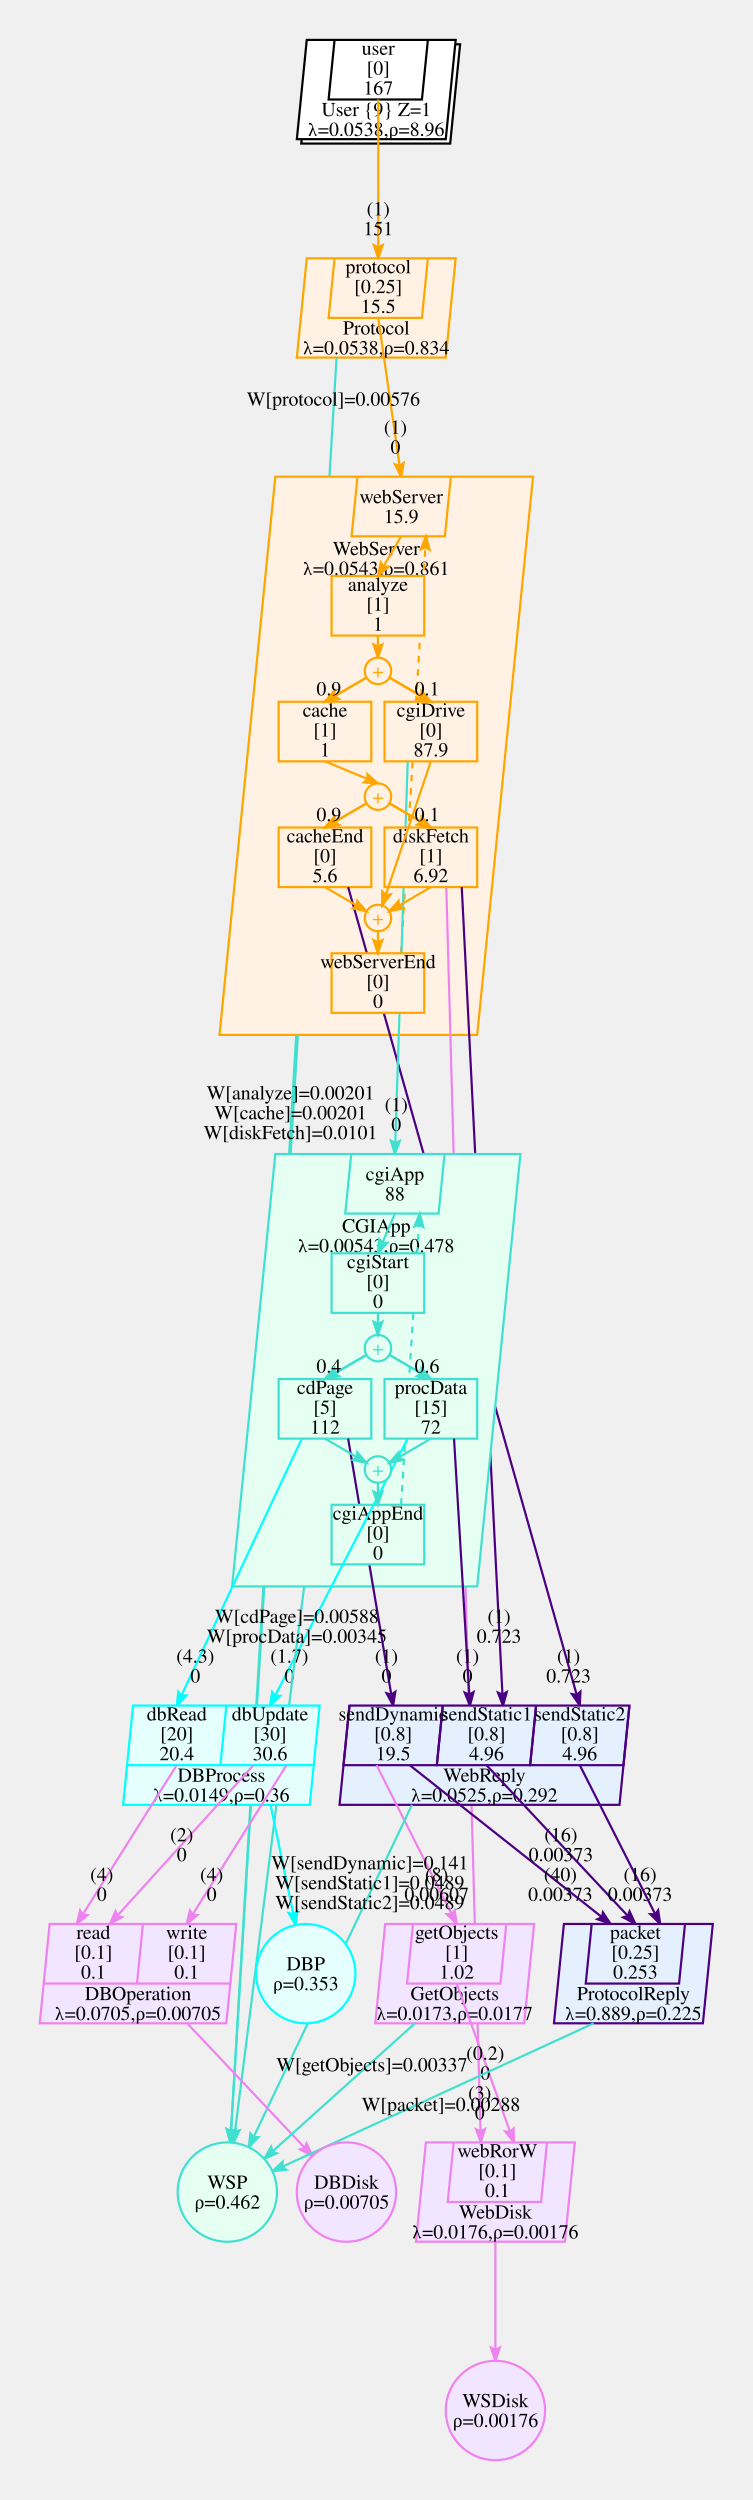
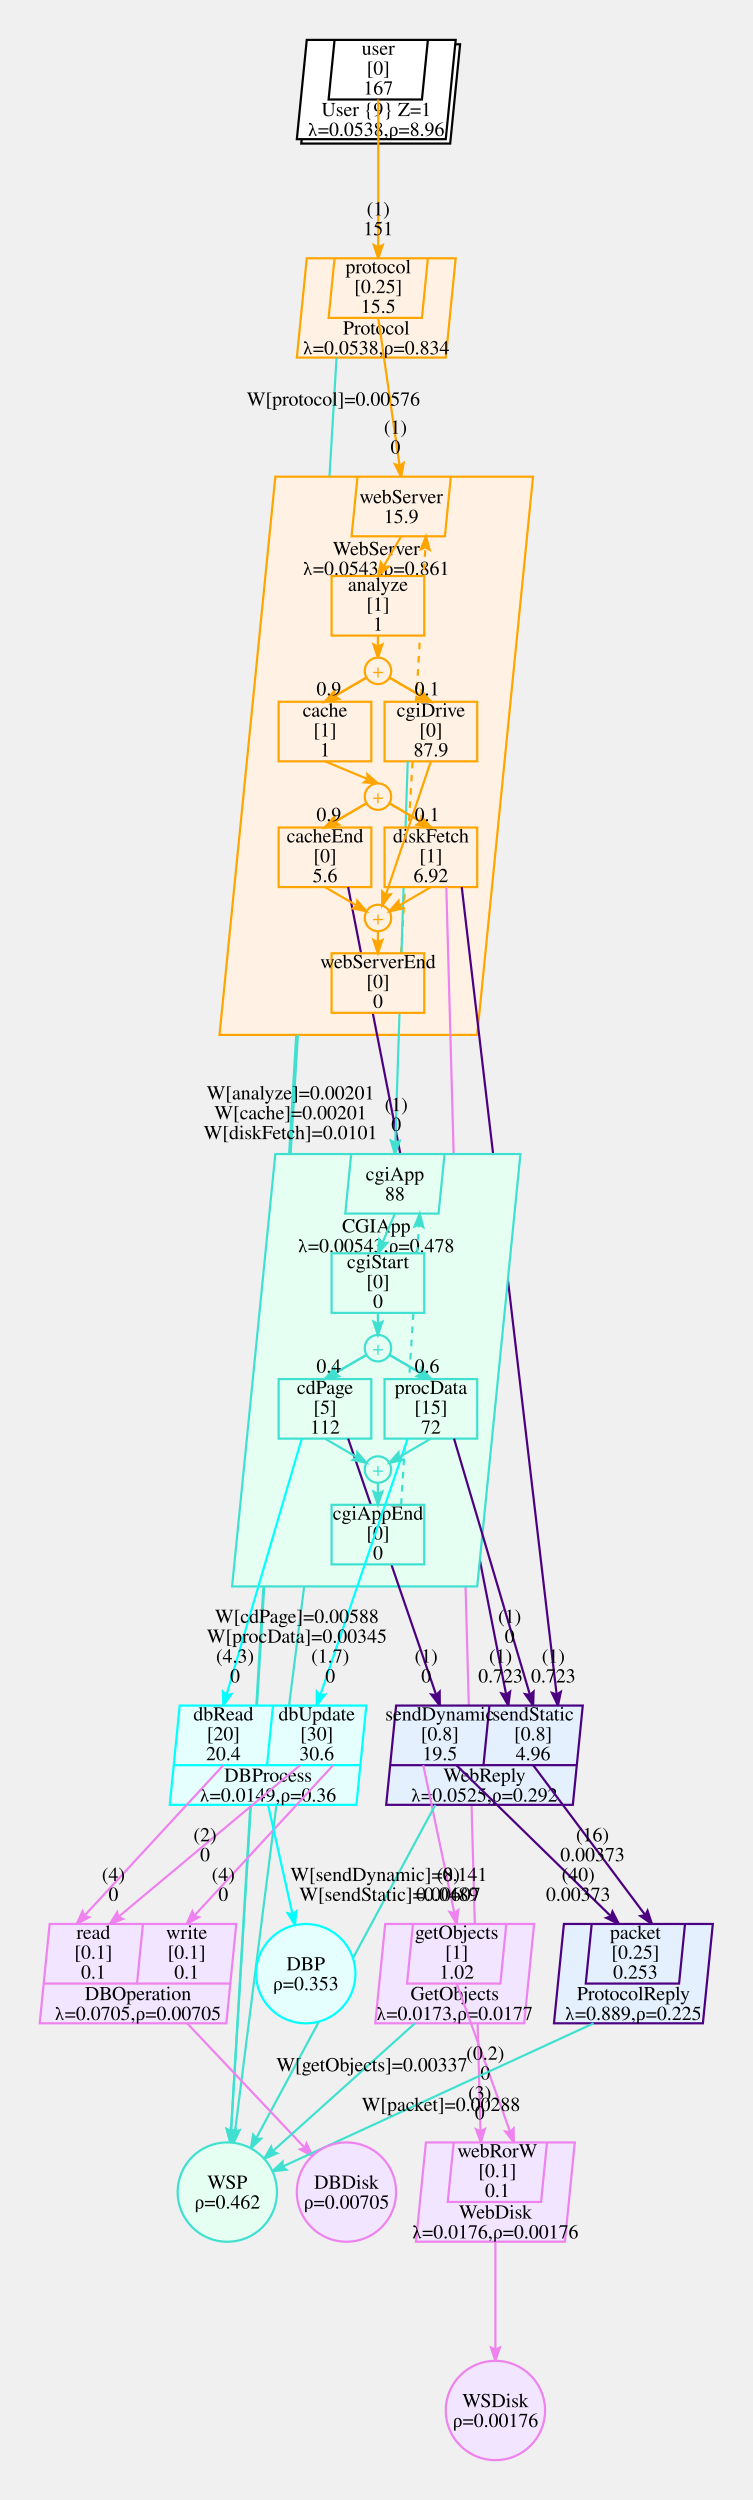
<svg xmlns="http://www.w3.org/2000/svg" width="4.737in" height="15.736in" viewBox="0 0 8528 28325">
  <polygon fill="#ffffff" stroke="black" stroke-width="25" points="3526.25,500 5213.75,500 5101.25,1625 3413.75,1625 " />
  <polygon fill="#ffffff" stroke="black" stroke-width="25" points="3476.25,450 5163.75,450 5051.25,1575 3363.75,1575 " />
  <text x="4264" y="1538" font-family="Times" font-style="Roman" font-size="225" fill="black" text-anchor="middle">λ=0.0538,ρ=8.96</text>
  <text x="4264" y="1313" font-family="Times" font-style="Roman" font-size="225" fill="black" text-anchor="middle">User {9} Z=1</text>
  <polyline stroke="black" stroke-width="25" fill="none" points="3791.25,450 3723.75,1125 4781.25,1125 4848.75,450 " />
  <text x="4286" y="1069" font-family="Times" font-style="Roman" font-size="225" fill="black" text-anchor="middle">167</text>
  <text x="4286" y="844" font-family="Times" font-style="Roman" font-size="225" fill="black" text-anchor="middle">[0]</text>
  <text x="4286" y="619" font-family="Times" font-style="Roman" font-size="225" fill="black" text-anchor="middle">user</text>
  <line x1="4286.25" y1="1125" x2="4286.25" y2="2925" stroke="Orange" stroke-width="25" />
  <polygon fill="Orange" stroke="Orange" stroke-width="25" points="4286.25,2925 4336.25,2775 4286.25,2800 4236.25,2775 " />
  <text x="4286" y="2663" font-family="Times" font-style="Roman" font-size="225" fill="black" text-anchor="middle">151</text>
  <text x="4286" y="2438" font-family="Times" font-style="Roman" font-size="225" fill="black" text-anchor="middle">(1)</text>
  <polygon fill="#fff2e5" stroke="Orange" stroke-width="25" points="3476.25,2925 5163.75,2925 5051.25,4050 3363.75,4050 " />
  <text x="4264" y="4013" font-family="Times" font-style="Roman" font-size="225" fill="black" text-anchor="middle">λ=0.0538,ρ=0.834</text>
  <text x="4264" y="3788" font-family="Times" font-style="Roman" font-size="225" fill="black" text-anchor="middle">Protocol</text>
  <polyline stroke="Orange" stroke-width="25" fill="none" points="3791.25,2925 3723.75,3600 4781.25,3600 4848.75,2925 " />
  <text x="4286" y="3544" font-family="Times" font-style="Roman" font-size="225" fill="black" text-anchor="middle">15.5</text>
  <text x="4286" y="3319" font-family="Times" font-style="Roman" font-size="225" fill="black" text-anchor="middle">[0.25]</text>
  <text x="4286" y="3094" font-family="Times" font-style="Roman" font-size="225" fill="black" text-anchor="middle">protocol</text>
  <line x1="4286.25" y1="3600" x2="4546.25" y2="5400" stroke="Orange" stroke-width="25" />
  <polygon fill="Orange" stroke="Orange" stroke-width="25" points="4546.25,5400 4574.29,5244.39 4528.38,5276.28 4475.32,5258.69 " />
  <text x="4481" y="5138" font-family="Times" font-style="Roman" font-size="225" fill="black" text-anchor="middle">0</text>
  <text x="4481" y="4913" font-family="Times" font-style="Roman" font-size="225" fill="black" text-anchor="middle">(1)</text>
  <line x1="3813.75" y1="4050" x2="2609.68" y2="24276" stroke="Turquoise" stroke-width="25" />
  <polygon fill="Turquoise" stroke="Turquoise" stroke-width="25" points="2609.68,24276 2668.5,24129.2 2617.11,24151.2 2568.68,24123.3 " />
  <text x="3778" y="4594" font-family="Times" font-style="Roman" font-size="225" fill="black" text-anchor="middle">W[protocol]=0.00576</text>
  <polygon fill="#fff2e5" stroke="Orange" stroke-width="25" points="3120,5400 6040,5400 5407.5,11725 2487.5,11725 " />
  <text x="4264" y="6513" font-family="Times" font-style="Roman" font-size="225" fill="black" text-anchor="middle">λ=0.0543,ρ=0.861</text>
  <text x="4264" y="6288" font-family="Times" font-style="Roman" font-size="225" fill="black" text-anchor="middle">WebServer</text>
  <polyline stroke="Orange" stroke-width="25" fill="none" points="4051.25,5400 3983.75,6075 5041.25,6075 5108.75,5400 " />
  <text x="4546" y="5925" font-family="Times" font-style="Roman" font-size="225" fill="black" text-anchor="middle">15.9</text>
  <text x="4546" y="5700" font-family="Times" font-style="Roman" font-size="225" fill="black" text-anchor="middle">webServer</text>
  <line x1="4546.25" y1="6075" x2="4282.5" y2="6525" stroke="Orange" stroke-width="25" />
  <polygon fill="Orange" stroke="Orange" stroke-width="25" points="4282.5,6525 4401.49,6420.87 4345.71,6417.16 4315.21,6370.31 " />
  <line x1="4545" y1="10800" x2="4827.5" y2="6075" stroke-dasharray="75" stroke="Orange" stroke-width="25" />
  <polygon fill="Orange" stroke="Orange" stroke-width="25" points="4827.5,6075 4768.64,6221.75 4820.04,6199.78 4868.46,6227.72 " />
  <polygon fill="#fff2e5" stroke="Orange" stroke-width="25" points="3757.5,7200 3757.5,6525 4807.5,6525 4807.5,7200 3757.5,7200 " />
  <text x="4283" y="7144" font-family="Times" font-style="Roman" font-size="225" fill="black" text-anchor="middle">1</text>
  <text x="4283" y="6919" font-family="Times" font-style="Roman" font-size="225" fill="black" text-anchor="middle">[1]</text>
  <text x="4283" y="6694" font-family="Times" font-style="Roman" font-size="225" fill="black" text-anchor="middle">analyze</text>
  <polygon fill="#fff2e5" stroke="Orange" stroke-width="25" points="3157.5,8625 3157.5,7950 4207.5,7950 4207.5,8625 3157.5,8625 " />
  <text x="3683" y="8569" font-family="Times" font-style="Roman" font-size="225" fill="black" text-anchor="middle">1</text>
  <text x="3683" y="8344" font-family="Times" font-style="Roman" font-size="225" fill="black" text-anchor="middle">[1]</text>
  <text x="3683" y="8119" font-family="Times" font-style="Roman" font-size="225" fill="black" text-anchor="middle">cache</text>
  <polygon fill="#fff2e5" stroke="Orange" stroke-width="25" points="3157.5,10050 3157.5,9375 4207.5,9375 4207.5,10050 3157.5,10050 " />
-   <line x1="3945" y1="10050" x2="6570" y2="19325" stroke="Indigo" stroke-width="25" />
-   <polygon fill="Indigo" stroke="Indigo" stroke-width="25" points="6570,19325 6577.26,19167.1 6535.96,19204.7 6481.04,19194.3 " />
-   <text x="6443" y="19063" font-family="Times" font-style="Roman" font-size="225" fill="black" text-anchor="middle">0.723</text>
-   <text x="6443" y="18838" font-family="Times" font-style="Roman" font-size="225" fill="black" text-anchor="middle">(1)</text>
+   <line x1="3945" y1="10050" x2="5760" y2="19325" stroke="Indigo" stroke-width="25" />
+   <polygon fill="Indigo" stroke="Indigo" stroke-width="25" points="5760,19325 5780.26,19168.2 5735.99,19202.3 5682.12,19187.4 " />
+   <text x="5672" y="19063" font-family="Times" font-style="Roman" font-size="225" fill="black" text-anchor="middle">0.723</text>
+   <text x="5672" y="18838" font-family="Times" font-style="Roman" font-size="225" fill="black" text-anchor="middle">(1)</text>
  <text x="3683" y="9994" font-family="Times" font-style="Roman" font-size="225" fill="black" text-anchor="middle">5.6</text>
  <text x="3683" y="9769" font-family="Times" font-style="Roman" font-size="225" fill="black" text-anchor="middle">[0]</text>
  <text x="3683" y="9544" font-family="Times" font-style="Roman" font-size="225" fill="black" text-anchor="middle">cacheEnd</text>
  <polygon fill="#fff2e5" stroke="Orange" stroke-width="25" points="4357.5,8625 4357.5,7950 5407.5,7950 5407.5,8625 4357.5,8625 " />
  <line x1="4620" y1="8625" x2="4475" y2="13075" stroke="Turquoise" stroke-width="25" />
  <polygon fill="Turquoise" stroke="Turquoise" stroke-width="25" points="4475,13075 4529.86,12926.7 4479.07,12950.1 4429.91,12923.5 " />
  <text x="4490" y="12813" font-family="Times" font-style="Roman" font-size="225" fill="black" text-anchor="middle">0</text>
  <text x="4490" y="12588" font-family="Times" font-style="Roman" font-size="225" fill="black" text-anchor="middle">(1)</text>
  <text x="4883" y="8569" font-family="Times" font-style="Roman" font-size="225" fill="black" text-anchor="middle">87.9</text>
  <text x="4883" y="8344" font-family="Times" font-style="Roman" font-size="225" fill="black" text-anchor="middle">[0]</text>
  <text x="4883" y="8119" font-family="Times" font-style="Roman" font-size="225" fill="black" text-anchor="middle">cgiDrive</text>
  <polygon fill="#fff2e5" stroke="Orange" stroke-width="25" points="4357.5,10050 4357.5,9375 5407.5,9375 5407.5,10050 4357.5,10050 " />
  <line x1="5057.5" y1="10050" x2="5448.75" y2="24275" stroke="Violet" stroke-width="25" />
  <polygon fill="Violet" stroke="Violet" stroke-width="25" points="5448.75,24275 5494.61,24123.7 5445.31,24150 5394.64,24126.4 " />
  <text x="5436" y="24013" font-family="Times" font-style="Roman" font-size="225" fill="black" text-anchor="middle">0</text>
  <text x="5436" y="23788" font-family="Times" font-style="Roman" font-size="225" fill="black" text-anchor="middle">(3)</text>
-   <line x1="5232.5" y1="10050" x2="5700" y2="19325" stroke="Indigo" stroke-width="25" />
-   <polygon fill="Indigo" stroke="Indigo" stroke-width="25" points="5700,19325 5742.39,19172.7 5693.71,19200.2 5642.51,19177.7 " />
-   <text x="5655" y="18613" font-family="Times" font-style="Roman" font-size="225" fill="black" text-anchor="middle">0.723</text>
-   <text x="5655" y="18388" font-family="Times" font-style="Roman" font-size="225" fill="black" text-anchor="middle">(1)</text>
+   <line x1="5232.5" y1="10050" x2="6322.5" y2="19325" stroke="Indigo" stroke-width="25" />
+   <polygon fill="Indigo" stroke="Indigo" stroke-width="25" points="6322.5,19325 6354.65,19170.2 6307.91,19200.9 6255.33,19181.9 " />
+   <text x="6270" y="19063" font-family="Times" font-style="Roman" font-size="225" fill="black" text-anchor="middle">0.723</text>
+   <text x="6270" y="18838" font-family="Times" font-style="Roman" font-size="225" fill="black" text-anchor="middle">(1)</text>
  <text x="4883" y="9994" font-family="Times" font-style="Roman" font-size="225" fill="black" text-anchor="middle">6.92</text>
  <text x="4883" y="9769" font-family="Times" font-style="Roman" font-size="225" fill="black" text-anchor="middle">[1]</text>
  <text x="4883" y="9544" font-family="Times" font-style="Roman" font-size="225" fill="black" text-anchor="middle">diskFetch</text>
  <polygon fill="#fff2e5" stroke="Orange" stroke-width="25" points="3757.5,11475 3757.5,10800 4807.5,10800 4807.5,11475 3757.5,11475 " />
  <text x="4283" y="11419" font-family="Times" font-style="Roman" font-size="225" fill="black" text-anchor="middle">0</text>
  <text x="4283" y="11194" font-family="Times" font-style="Roman" font-size="225" fill="black" text-anchor="middle">[0]</text>
  <text x="4283" y="10969" font-family="Times" font-style="Roman" font-size="225" fill="black" text-anchor="middle">webServerEnd</text>
  <line x1="4282.5" y1="7200" x2="4282.5" y2="7450" stroke="Orange" stroke-width="25" />
  <polygon fill="Orange" stroke="Orange" stroke-width="25" points="4282.5,7450 4332.5,7300 4282.5,7325 4232.5,7300 " />
  <line x1="3682.5" y1="8625" x2="4282.5" y2="8875" stroke="Orange" stroke-width="25" />
  <polygon fill="Orange" stroke="Orange" stroke-width="25" points="4282.5,8875 4163.27,8771.15 4167.12,8826.92 4124.81,8863.46 " />
  <circle cx="4283" cy="7600" r="150" fill="#fff2e5" stroke="Orange" stroke-width="25" />
  <text x="4283" y="7675" font-family="Times" font-style="Roman" font-size="225" fill="Orange" text-anchor="middle">+</text>
  <line x1="4152.93" y1="7675.58" x2="3682.5" y2="7950" stroke="Orange" stroke-width="25" />
  <polygon fill="Orange" stroke="Orange" stroke-width="25" points="3682.5,7950 3837.26,7917.61 3790.47,7887.02 3786.87,7831.23 " />
  <line x1="4412.07" y1="7675.58" x2="4882.5" y2="7950" stroke="Orange" stroke-width="25" />
  <polygon fill="Orange" stroke="Orange" stroke-width="25" points="4882.5,7950 4778.13,7831.23 4774.53,7887.02 4727.74,7917.61 " />
  <line x1="4152.93" y1="7675.58" x2="3682.5" y2="7950" stroke="Orange" stroke-width="25" />
  <polygon fill="Orange" stroke="Orange" stroke-width="25" points="3682.5,7950 3837.26,7917.61 3790.47,7887.02 3786.87,7831.23 " />
  <line x1="4412.07" y1="7675.58" x2="4882.5" y2="7950" stroke="Orange" stroke-width="25" />
  <polygon fill="Orange" stroke="Orange" stroke-width="25" points="4882.5,7950 4778.13,7831.23 4774.53,7887.02 4727.74,7917.61 " />
  <text x="3726" y="7877" font-family="Times" font-style="Roman" font-size="225" fill="black" text-anchor="middle">0.9</text>
  <text x="4839" y="7877" font-family="Times" font-style="Roman" font-size="225" fill="black" text-anchor="middle">0.1</text>
  <circle cx="4283" cy="10400" r="150" fill="#fff2e5" stroke="Orange" stroke-width="25" />
  <text x="4283" y="10475" font-family="Times" font-style="Roman" font-size="225" fill="Orange" text-anchor="middle">+</text>
  <line x1="3682.5" y1="10050" x2="4152.93" y2="10324.4" stroke="Orange" stroke-width="25" />
  <polygon fill="Orange" stroke="Orange" stroke-width="25" points="4152.93,10324.4 4048.56,10205.6 4044.96,10261.4 3998.17,10292 " />
  <line x1="4882.5" y1="8625" x2="4330.53" y2="10257.9" stroke="Orange" stroke-width="25" />
  <polygon fill="Orange" stroke="Orange" stroke-width="25" points="4330.53,10257.9 4425.94,10131.8 4370.56,10139.5 4331.2,10099.8 " />
  <line x1="4882.5" y1="10050" x2="4412.07" y2="10324.4" stroke="Orange" stroke-width="25" />
  <polygon fill="Orange" stroke="Orange" stroke-width="25" points="4412.07,10324.4 4566.83,10292 4520.04,10261.4 4516.44,10205.6 " />
  <circle cx="4283" cy="9025" r="150" fill="#fff2e5" stroke="Orange" stroke-width="25" />
  <text x="4283" y="9100" font-family="Times" font-style="Roman" font-size="225" fill="Orange" text-anchor="middle">+</text>
  <line x1="4152.93" y1="9100.58" x2="3682.5" y2="9375" stroke="Orange" stroke-width="25" />
  <polygon fill="Orange" stroke="Orange" stroke-width="25" points="3682.5,9375 3837.26,9342.61 3790.47,9312.02 3786.87,9256.23 " />
  <line x1="4412.07" y1="9100.58" x2="4882.5" y2="9375" stroke="Orange" stroke-width="25" />
  <polygon fill="Orange" stroke="Orange" stroke-width="25" points="4882.5,9375 4778.13,9256.23 4774.53,9312.02 4727.74,9342.61 " />
  <line x1="4152.93" y1="9100.58" x2="3682.5" y2="9375" stroke="Orange" stroke-width="25" />
  <polygon fill="Orange" stroke="Orange" stroke-width="25" points="3682.5,9375 3837.26,9342.61 3790.47,9312.02 3786.87,9256.23 " />
  <line x1="4412.07" y1="9100.58" x2="4882.5" y2="9375" stroke="Orange" stroke-width="25" />
  <polygon fill="Orange" stroke="Orange" stroke-width="25" points="4882.5,9375 4778.13,9256.23 4774.53,9312.02 4727.74,9342.61 " />
  <text x="3726" y="9302" font-family="Times" font-style="Roman" font-size="225" fill="black" text-anchor="middle">0.9</text>
  <text x="4839" y="9302" font-family="Times" font-style="Roman" font-size="225" fill="black" text-anchor="middle">0.1</text>
  <line x1="4282.5" y1="10550" x2="4282.5" y2="10800" stroke="Orange" stroke-width="25" />
  <polygon fill="Orange" stroke="Orange" stroke-width="25" points="4282.5,10800 4332.5,10650 4282.5,10675 4232.5,10650 " />
  <line x1="3375.62" y1="11725" x2="2610.48" y2="24276" stroke="Turquoise" stroke-width="25" />
  <polygon fill="Turquoise" stroke="Turquoise" stroke-width="25" points="2610.48,24276 2669.51,24129.4 2618.08,24151.3 2569.7,24123.3 " />
  <text x="3292" y="12906" font-family="Times" font-style="Roman" font-size="225" fill="black" text-anchor="middle">W[diskFetch]=0.0101</text>
  <text x="3292" y="12681" font-family="Times" font-style="Roman" font-size="225" fill="black" text-anchor="middle">W[cache]=0.00201</text>
  <text x="3292" y="12456" font-family="Times" font-style="Roman" font-size="225" fill="black" text-anchor="middle">W[analyze]=0.00201</text>
  <polygon fill="#e5fff2" stroke="Turquoise" stroke-width="25" points="3120,13075 5897.5,13075 5407.5,17975 2630,17975 " />
  <text x="4264" y="14188" font-family="Times" font-style="Roman" font-size="225" fill="black" text-anchor="middle">λ=0.00543,ρ=0.478</text>
  <text x="4264" y="13963" font-family="Times" font-style="Roman" font-size="225" fill="black" text-anchor="middle">CGIApp</text>
  <polyline stroke="Turquoise" stroke-width="25" fill="none" points="3980,13075 3912.5,13750 4970,13750 5037.5,13075 " />
  <text x="4475" y="13600" font-family="Times" font-style="Roman" font-size="225" fill="black" text-anchor="middle">88</text>
  <text x="4475" y="13375" font-family="Times" font-style="Roman" font-size="225" fill="black" text-anchor="middle">cgiApp</text>
  <line x1="4475" y1="13750" x2="4282.5" y2="14200" stroke="Turquoise" stroke-width="25" />
  <polygon fill="Turquoise" stroke="Turquoise" stroke-width="25" points="4282.5,14200 4387.47,14081.8 4331.66,14085.1 4295.52,14042.4 " />
  <line x1="4545" y1="17050" x2="4756.25" y2="13750" stroke-dasharray="75" stroke="Turquoise" stroke-width="25" />
  <polygon fill="Turquoise" stroke="Turquoise" stroke-width="25" points="4756.25,13750 4696.77,13896.5 4748.26,13874.7 4796.57,13902.9 " />
  <polygon fill="#e5fff2" stroke="Turquoise" stroke-width="25" points="3157.5,16300 3157.5,15625 4207.5,15625 4207.5,16300 3157.5,16300 " />
-   <line x1="3420" y1="16300" x2="2002.5" y2="19325" stroke="Cyan" stroke-width="25" />
-   <polygon fill="Cyan" stroke="Cyan" stroke-width="25" points="2002.5,19325 2111.42,19210.4 2055.54,19211.8 2020.87,19168 " />
-   <text x="2213" y="19063" font-family="Times" font-style="Roman" font-size="225" fill="black" text-anchor="middle">0</text>
-   <text x="2213" y="18838" font-family="Times" font-style="Roman" font-size="225" fill="black" text-anchor="middle">(4.3)</text>
-   <line x1="3945" y1="16300" x2="4455" y2="19325" stroke="Indigo" stroke-width="25" />
-   <polygon fill="Indigo" stroke="Indigo" stroke-width="25" points="4455,19325 4479.37,19168.8 4434.22,19201.7 4380.76,19185.4 " />
-   <text x="4379" y="19063" font-family="Times" font-style="Roman" font-size="225" fill="black" text-anchor="middle">0</text>
-   <text x="4379" y="18838" font-family="Times" font-style="Roman" font-size="225" fill="black" text-anchor="middle">(1)</text>
+   <line x1="3420" y1="16300" x2="2531.25" y2="19325" stroke="Cyan" stroke-width="25" />
+   <polygon fill="Cyan" stroke="Cyan" stroke-width="25" points="2531.25,19325 2621.51,19195.2 2566.49,19205.1 2525.56,19167 " />
+   <text x="2663" y="19063" font-family="Times" font-style="Roman" font-size="225" fill="black" text-anchor="middle">0</text>
+   <text x="2663" y="18838" font-family="Times" font-style="Roman" font-size="225" fill="black" text-anchor="middle">(4.3)</text>
+   <line x1="3945" y1="16300" x2="4983.75" y2="19325" stroke="Indigo" stroke-width="25" />
+   <polygon fill="Indigo" stroke="Indigo" stroke-width="25" points="4983.75,19325 4982.32,19166.9 4943.15,19206.8 4887.74,19199.4 " />
+   <text x="4829" y="19063" font-family="Times" font-style="Roman" font-size="225" fill="black" text-anchor="middle">0</text>
+   <text x="4829" y="18838" font-family="Times" font-style="Roman" font-size="225" fill="black" text-anchor="middle">(1)</text>
  <text x="3683" y="16244" font-family="Times" font-style="Roman" font-size="225" fill="black" text-anchor="middle">112</text>
  <text x="3683" y="16019" font-family="Times" font-style="Roman" font-size="225" fill="black" text-anchor="middle">[5]</text>
  <text x="3683" y="15794" font-family="Times" font-style="Roman" font-size="225" fill="black" text-anchor="middle">cdPage</text>
  <polygon fill="#e5fff2" stroke="Turquoise" stroke-width="25" points="3757.5,17725 3757.5,17050 4807.5,17050 4807.5,17725 3757.5,17725 " />
  <text x="4283" y="17669" font-family="Times" font-style="Roman" font-size="225" fill="black" text-anchor="middle">0</text>
  <text x="4283" y="17444" font-family="Times" font-style="Roman" font-size="225" fill="black" text-anchor="middle">[0]</text>
  <text x="4283" y="17219" font-family="Times" font-style="Roman" font-size="225" fill="black" text-anchor="middle">cgiAppEnd</text>
  <polygon fill="#e5fff2" stroke="Turquoise" stroke-width="25" points="3757.5,14875 3757.5,14200 4807.5,14200 4807.5,14875 3757.5,14875 " />
  <text x="4283" y="14819" font-family="Times" font-style="Roman" font-size="225" fill="black" text-anchor="middle">0</text>
  <text x="4283" y="14594" font-family="Times" font-style="Roman" font-size="225" fill="black" text-anchor="middle">[0]</text>
  <text x="4283" y="14369" font-family="Times" font-style="Roman" font-size="225" fill="black" text-anchor="middle">cgiStart</text>
  <polygon fill="#e5fff2" stroke="Turquoise" stroke-width="25" points="4357.5,16300 4357.5,15625 5407.5,15625 5407.5,16300 4357.5,16300 " />
-   <line x1="4620" y1="16300" x2="3060" y2="19325" stroke="Cyan" stroke-width="25" />
-   <polygon fill="Cyan" stroke="Cyan" stroke-width="25" points="3060,19325 3173.19,19214.6 3117.29,19213.9 3084.31,19168.8 " />
-   <text x="3279" y="19063" font-family="Times" font-style="Roman" font-size="225" fill="black" text-anchor="middle">0</text>
-   <text x="3279" y="18838" font-family="Times" font-style="Roman" font-size="225" fill="black" text-anchor="middle">(1.7)</text>
-   <line x1="5145" y1="16300" x2="5325" y2="19325" stroke="Indigo" stroke-width="25" />
-   <polygon fill="Indigo" stroke="Indigo" stroke-width="25" points="5325,19325 5366,19172.3 5317.58,19200.2 5266.18,19178.2 " />
-   <text x="5298" y="19063" font-family="Times" font-style="Roman" font-size="225" fill="black" text-anchor="middle">0</text>
-   <text x="5298" y="18838" font-family="Times" font-style="Roman" font-size="225" fill="black" text-anchor="middle">(1)</text>
+   <line x1="4620" y1="16300" x2="3588.75" y2="19325" stroke="Cyan" stroke-width="25" />
+   <polygon fill="Cyan" stroke="Cyan" stroke-width="25" points="3588.75,19325 3684.48,19199.2 3629.08,19206.7 3589.83,19166.9 " />
+   <text x="3742" y="19063" font-family="Times" font-style="Roman" font-size="225" fill="black" text-anchor="middle">0</text>
+   <text x="3742" y="18838" font-family="Times" font-style="Roman" font-size="225" fill="black" text-anchor="middle">(1.7)</text>
+   <line x1="5145" y1="16300" x2="6041.25" y2="19325" stroke="Indigo" stroke-width="25" />
+   <polygon fill="Indigo" stroke="Indigo" stroke-width="25" points="6041.25,19325 6046.58,19167 6005.74,19205.1 5950.7,19195.4 " />
+   <text x="5775" y="18613" font-family="Times" font-style="Roman" font-size="225" fill="black" text-anchor="middle">0</text>
+   <text x="5775" y="18388" font-family="Times" font-style="Roman" font-size="225" fill="black" text-anchor="middle">(1)</text>
  <text x="4883" y="16244" font-family="Times" font-style="Roman" font-size="225" fill="black" text-anchor="middle">72</text>
  <text x="4883" y="16019" font-family="Times" font-style="Roman" font-size="225" fill="black" text-anchor="middle">[15]</text>
  <text x="4883" y="15794" font-family="Times" font-style="Roman" font-size="225" fill="black" text-anchor="middle">procData</text>
  <circle cx="4283" cy="16650" r="150" fill="#e5fff2" stroke="Turquoise" stroke-width="25" />
  <text x="4283" y="16725" font-family="Times" font-style="Roman" font-size="225" fill="Turquoise" text-anchor="middle">+</text>
+   <line x1="4882.5" y1="16300" x2="4412.07" y2="16574.4" stroke="Turquoise" stroke-width="25" />
+   <polygon fill="Turquoise" stroke="Turquoise" stroke-width="25" points="4412.07,16574.4 4566.83,16542 4520.04,16511.4 4516.44,16455.6 " />
  <line x1="3682.5" y1="16300" x2="4152.93" y2="16574.4" stroke="Turquoise" stroke-width="25" />
  <polygon fill="Turquoise" stroke="Turquoise" stroke-width="25" points="4152.93,16574.4 4048.56,16455.6 4044.96,16511.4 3998.17,16542 " />
-   <line x1="4882.5" y1="16300" x2="4412.07" y2="16574.4" stroke="Turquoise" stroke-width="25" />
-   <polygon fill="Turquoise" stroke="Turquoise" stroke-width="25" points="4412.07,16574.4 4566.83,16542 4520.04,16511.4 4516.44,16455.6 " />
  <circle cx="4283" cy="15275" r="150" fill="#e5fff2" stroke="Turquoise" stroke-width="25" />
  <text x="4283" y="15350" font-family="Times" font-style="Roman" font-size="225" fill="Turquoise" text-anchor="middle">+</text>
+   <line x1="4412.07" y1="15350.6" x2="4882.5" y2="15625" stroke="Turquoise" stroke-width="25" />
+   <polygon fill="Turquoise" stroke="Turquoise" stroke-width="25" points="4882.5,15625 4778.13,15506.2 4774.53,15562 4727.74,15592.6 " />
  <line x1="4152.93" y1="15350.6" x2="3682.5" y2="15625" stroke="Turquoise" stroke-width="25" />
  <polygon fill="Turquoise" stroke="Turquoise" stroke-width="25" points="3682.5,15625 3837.26,15592.6 3790.47,15562 3786.87,15506.2 " />
  <line x1="4412.07" y1="15350.6" x2="4882.5" y2="15625" stroke="Turquoise" stroke-width="25" />
  <polygon fill="Turquoise" stroke="Turquoise" stroke-width="25" points="4882.5,15625 4778.13,15506.2 4774.53,15562 4727.74,15592.6 " />
  <line x1="4152.93" y1="15350.6" x2="3682.5" y2="15625" stroke="Turquoise" stroke-width="25" />
  <polygon fill="Turquoise" stroke="Turquoise" stroke-width="25" points="3682.5,15625 3837.26,15592.6 3790.47,15562 3786.87,15506.2 " />
-   <line x1="4412.07" y1="15350.6" x2="4882.5" y2="15625" stroke="Turquoise" stroke-width="25" />
-   <polygon fill="Turquoise" stroke="Turquoise" stroke-width="25" points="4882.5,15625 4778.13,15506.2 4774.53,15562 4727.74,15592.6 " />
+   <text x="4839" y="15552" font-family="Times" font-style="Roman" font-size="225" fill="black" text-anchor="middle">0.6</text>
  <text x="3726" y="15552" font-family="Times" font-style="Roman" font-size="225" fill="black" text-anchor="middle">0.4</text>
-   <text x="4839" y="15552" font-family="Times" font-style="Roman" font-size="225" fill="black" text-anchor="middle">0.6</text>
  <line x1="4282.5" y1="16800" x2="4282.5" y2="17050" stroke="Turquoise" stroke-width="25" />
  <polygon fill="Turquoise" stroke="Turquoise" stroke-width="25" points="4282.5,17050 4332.5,16900 4282.5,16925 4232.5,16900 " />
  <line x1="4282.5" y1="14875" x2="4282.5" y2="15125" stroke="Turquoise" stroke-width="25" />
  <polygon fill="Turquoise" stroke="Turquoise" stroke-width="25" points="4282.5,15125 4332.5,14975 4282.5,15000 4232.5,14975 " />
  <line x1="3446.88" y1="17975" x2="2647.05" y2="24279.5" stroke="Turquoise" stroke-width="25" />
  <polygon fill="Turquoise" stroke="Turquoise" stroke-width="25" points="2647.05,24279.5 2715.53,24137 2662.78,24155.5 2616.32,24124.4 " />
  <text x="3364" y="18613" font-family="Times" font-style="Roman" font-size="225" fill="black" text-anchor="middle">W[procData]=0.00345</text>
  <text x="3364" y="18388" font-family="Times" font-style="Roman" font-size="225" fill="black" text-anchor="middle">W[cdPage]=0.00588</text>
-   <polygon fill="#e5ffff" stroke="Cyan" stroke-width="25" points="1507.5,19325 3622.5,19325 3510,20450 1395,20450 " />
-   <text x="2509" y="20413" font-family="Times" font-style="Roman" font-size="225" fill="black" text-anchor="middle">λ=0.0149,ρ=0.36</text>
-   <text x="2509" y="20188" font-family="Times" font-style="Roman" font-size="225" fill="black" text-anchor="middle">DBProcess</text>
-   <polyline stroke="Cyan" stroke-width="25" fill="none" points="1440,20000 2497.5,20000 2565,19325 " />
-   <text x="2003" y="19944" font-family="Times" font-style="Roman" font-size="225" fill="black" text-anchor="middle">20.4</text>
-   <text x="2003" y="19719" font-family="Times" font-style="Roman" font-size="225" fill="black" text-anchor="middle">[20]</text>
-   <text x="2003" y="19494" font-family="Times" font-style="Roman" font-size="225" fill="black" text-anchor="middle">dbRead</text>
-   <line x1="2002.5" y1="20000" x2="870" y2="21800" stroke="Violet" stroke-width="25" />
-   <polygon fill="Violet" stroke="Violet" stroke-width="25" points="870,21800 992.2,21699.7 936.567,21694.2 907.559,21646.4 " />
-   <text x="1153" y="21538" font-family="Times" font-style="Roman" font-size="225" fill="black" text-anchor="middle">0</text>
-   <text x="1153" y="21313" font-family="Times" font-style="Roman" font-size="225" fill="black" text-anchor="middle">(4)</text>
-   <line x1="2497.5" y1="20000" x2="3555" y2="20000" stroke="Cyan" stroke-width="25" />
-   <text x="3060" y="19944" font-family="Times" font-style="Roman" font-size="225" fill="black" text-anchor="middle">30.6</text>
-   <text x="3060" y="19719" font-family="Times" font-style="Roman" font-size="225" fill="black" text-anchor="middle">[30]</text>
-   <text x="3060" y="19494" font-family="Times" font-style="Roman" font-size="225" fill="black" text-anchor="middle">dbUpdate</text>
-   <line x1="2872.5" y1="20000" x2="1245" y2="21800" stroke="Violet" stroke-width="25" />
-   <polygon fill="Violet" stroke="Violet" stroke-width="25" points="1245,21800 1382.69,21722.3 1328.83,21707.3 1308.51,21655.2 " />
-   <text x="2059" y="21088" font-family="Times" font-style="Roman" font-size="225" fill="black" text-anchor="middle">0</text>
-   <text x="2059" y="20863" font-family="Times" font-style="Roman" font-size="225" fill="black" text-anchor="middle">(2)</text>
-   <line x1="3247.5" y1="20000" x2="2115" y2="21800" stroke="Violet" stroke-width="25" />
-   <polygon fill="Violet" stroke="Violet" stroke-width="25" points="2115,21800 2237.2,21699.7 2181.57,21694.2 2152.56,21646.4 " />
-   <text x="2398" y="21538" font-family="Times" font-style="Roman" font-size="225" fill="black" text-anchor="middle">0</text>
-   <text x="2398" y="21313" font-family="Times" font-style="Roman" font-size="225" fill="black" text-anchor="middle">(4)</text>
-   <line x1="3065.62" y1="20450" x2="3350.02" y2="21811.9" stroke="Cyan" stroke-width="25" />
-   <polygon fill="Cyan" stroke="Cyan" stroke-width="25" points="3350.02,21811.9 3368.3,21654.8 3324.47,21689.5 3270.41,21675.3 " />
-   <polygon fill="#e5f0ff" stroke="Indigo" stroke-width="25" points="3960,19325 7132.5,19325 7020,20450 3847.5,20450 " />
+   <polygon fill="#e5ffff" stroke="Cyan" stroke-width="25" points="2036.25,19325 4151.25,19325 4038.75,20450 1923.75,20450 " />
+   <text x="3038" y="20413" font-family="Times" font-style="Roman" font-size="225" fill="black" text-anchor="middle">λ=0.0149,ρ=0.36</text>
+   <text x="3038" y="20188" font-family="Times" font-style="Roman" font-size="225" fill="black" text-anchor="middle">DBProcess</text>
+   <polyline stroke="Cyan" stroke-width="25" fill="none" points="1968.75,20000 3026.25,20000 3093.75,19325 " />
+   <text x="2531" y="19944" font-family="Times" font-style="Roman" font-size="225" fill="black" text-anchor="middle">20.4</text>
+   <text x="2531" y="19719" font-family="Times" font-style="Roman" font-size="225" fill="black" text-anchor="middle">[20]</text>
+   <text x="2531" y="19494" font-family="Times" font-style="Roman" font-size="225" fill="black" text-anchor="middle">dbRead</text>
+   <line x1="2531.25" y1="20000" x2="870" y2="21800" stroke="Violet" stroke-width="25" />
+   <polygon fill="Violet" stroke="Violet" stroke-width="25" points="870,21800 1008.48,21723.7 954.777,21708.1 934.989,21655.9 " />
+   <text x="1285" y="21538" font-family="Times" font-style="Roman" font-size="225" fill="black" text-anchor="middle">0</text>
+   <text x="1285" y="21313" font-family="Times" font-style="Roman" font-size="225" fill="black" text-anchor="middle">(4)</text>
+   <line x1="3026.25" y1="20000" x2="4083.75" y2="20000" stroke="Cyan" stroke-width="25" />
+   <text x="3589" y="19944" font-family="Times" font-style="Roman" font-size="225" fill="black" text-anchor="middle">30.6</text>
+   <text x="3589" y="19719" font-family="Times" font-style="Roman" font-size="225" fill="black" text-anchor="middle">[30]</text>
+   <text x="3589" y="19494" font-family="Times" font-style="Roman" font-size="225" fill="black" text-anchor="middle">dbUpdate</text>
+   <line x1="3401.25" y1="20000" x2="1245" y2="21800" stroke="Violet" stroke-width="25" />
+   <polygon fill="Violet" stroke="Violet" stroke-width="25" points="1245,21800 1392.19,21742.3 1340.96,21719.9 1328.11,21665.5 " />
+   <text x="2323" y="21088" font-family="Times" font-style="Roman" font-size="225" fill="black" text-anchor="middle">0</text>
+   <text x="2323" y="20863" font-family="Times" font-style="Roman" font-size="225" fill="black" text-anchor="middle">(2)</text>
+   <line x1="3776.25" y1="20000" x2="2115" y2="21800" stroke="Violet" stroke-width="25" />
+   <polygon fill="Violet" stroke="Violet" stroke-width="25" points="2115,21800 2253.48,21723.7 2199.78,21708.1 2179.99,21655.9 " />
+   <text x="2530" y="21538" font-family="Times" font-style="Roman" font-size="225" fill="black" text-anchor="middle">0</text>
+   <text x="2530" y="21313" font-family="Times" font-style="Roman" font-size="225" fill="black" text-anchor="middle">(4)</text>
+   <line x1="3037.5" y1="20450" x2="3342.29" y2="21813.5" stroke="Cyan" stroke-width="25" />
+   <polygon fill="Cyan" stroke="Cyan" stroke-width="25" points="3342.29,21813.5 3358.37,21656.3 3315.02,21691.6 3260.78,21678.1 " />
+   <polygon fill="#e5f0ff" stroke="Indigo" stroke-width="25" points="4488.75,19325 6603.75,19325 6491.25,20450 4376.25,20450 " />
  <text x="5490" y="20413" font-family="Times" font-style="Roman" font-size="225" fill="black" text-anchor="middle">λ=0.0525,ρ=0.292</text>
  <text x="5490" y="20188" font-family="Times" font-style="Roman" font-size="225" fill="black" text-anchor="middle">WebReply</text>
-   <polyline stroke="Indigo" stroke-width="25" fill="none" points="3960,19325 3892.5,20000 4950,20000 5017.5,19325 " />
-   <text x="4455" y="19944" font-family="Times" font-style="Roman" font-size="225" fill="black" text-anchor="middle">19.5</text>
-   <text x="4455" y="19719" font-family="Times" font-style="Roman" font-size="225" fill="black" text-anchor="middle">[0.8]</text>
-   <text x="4455" y="19494" font-family="Times" font-style="Roman" font-size="225" fill="black" text-anchor="middle">sendDynamic</text>
-   <line x1="4267.5" y1="20000" x2="5175" y2="21800" stroke="Violet" stroke-width="25" />
-   <polygon fill="Violet" stroke="Violet" stroke-width="25" points="5175,21800 5152.12,21643.6 5118.73,21688.4 5062.83,21688.6 " />
-   <text x="4948" y="21538" font-family="Times" font-style="Roman" font-size="225" fill="black" text-anchor="middle">0.00607</text>
-   <text x="4948" y="21313" font-family="Times" font-style="Roman" font-size="225" fill="black" text-anchor="middle">(8)</text>
-   <line x1="4642.5" y1="20000" x2="6918.75" y2="21800" stroke="Indigo" stroke-width="25" />
-   <polygon fill="Indigo" stroke="Indigo" stroke-width="25" points="6918.75,21800 6832.11,21667.7 6820.7,21722.5 6770.08,21746.2 " />
-   <text x="6350" y="21538" font-family="Times" font-style="Roman" font-size="225" fill="black" text-anchor="middle">0.00373</text>
-   <text x="6350" y="21313" font-family="Times" font-style="Roman" font-size="225" fill="black" text-anchor="middle">(40)</text>
-   <polyline stroke="Indigo" stroke-width="25" fill="none" points="5017.5,19325 4950,20000 6007.5,20000 6075,19325 " />
-   <text x="5513" y="19944" font-family="Times" font-style="Roman" font-size="225" fill="black" text-anchor="middle">4.96</text>
-   <text x="5513" y="19719" font-family="Times" font-style="Roman" font-size="225" fill="black" text-anchor="middle">[0.8]</text>
-   <text x="5513" y="19494" font-family="Times" font-style="Roman" font-size="225" fill="black" text-anchor="middle">sendStatic1</text>
-   <line x1="5512.5" y1="20000" x2="7200" y2="21800" stroke="Indigo" stroke-width="25" />
-   <polygon fill="Indigo" stroke="Indigo" stroke-width="25" points="7200,21800 7133.89,21656.4 7114.51,21708.8 7060.93,21724.8 " />
-   <text x="6356" y="21088" font-family="Times" font-style="Roman" font-size="225" fill="black" text-anchor="middle">0.00373</text>
-   <text x="6356" y="20863" font-family="Times" font-style="Roman" font-size="225" fill="black" text-anchor="middle">(16)</text>
-   <polyline stroke="Indigo" stroke-width="25" fill="none" points="6075,19325 6007.5,20000 7065,20000 7132.5,19325 " />
-   <text x="6570" y="19944" font-family="Times" font-style="Roman" font-size="225" fill="black" text-anchor="middle">4.96</text>
-   <text x="6570" y="19719" font-family="Times" font-style="Roman" font-size="225" fill="black" text-anchor="middle">[0.8]</text>
-   <text x="6570" y="19494" font-family="Times" font-style="Roman" font-size="225" fill="black" text-anchor="middle">sendStatic2</text>
-   <line x1="6570" y1="20000" x2="7481.25" y2="21800" stroke="Indigo" stroke-width="25" />
-   <polygon fill="Indigo" stroke="Indigo" stroke-width="25" points="7481.25,21800 7458.11,21643.6 7424.79,21688.5 7368.89,21688.8 " />
-   <text x="7253" y="21538" font-family="Times" font-style="Roman" font-size="225" fill="black" text-anchor="middle">0.00373</text>
-   <text x="7253" y="21313" font-family="Times" font-style="Roman" font-size="225" fill="black" text-anchor="middle">(16)</text>
-   <line x1="4668.75" y1="20450" x2="2818.39" y2="24329.8" stroke="Turquoise" stroke-width="25" />
-   <polygon fill="Turquoise" stroke="Turquoise" stroke-width="25" points="2818.39,24329.8 2928.09,24215.9 2872.2,24217 2837.83,24172.9 " />
-   <text x="4191" y="21631" font-family="Times" font-style="Roman" font-size="225" fill="black" text-anchor="middle">W[sendStatic2]=0.0489</text>
-   <text x="4191" y="21406" font-family="Times" font-style="Roman" font-size="225" fill="black" text-anchor="middle">W[sendStatic1]=0.0489</text>
-   <text x="4191" y="21181" font-family="Times" font-style="Roman" font-size="225" fill="black" text-anchor="middle">W[sendDynamic]=0.141</text>
+   <polyline stroke="Indigo" stroke-width="25" fill="none" points="4421.25,20000 5478.75,20000 5546.25,19325 " />
+   <text x="4984" y="19944" font-family="Times" font-style="Roman" font-size="225" fill="black" text-anchor="middle">19.5</text>
+   <text x="4984" y="19719" font-family="Times" font-style="Roman" font-size="225" fill="black" text-anchor="middle">[0.8]</text>
+   <text x="4984" y="19494" font-family="Times" font-style="Roman" font-size="225" fill="black" text-anchor="middle">sendDynamic</text>
+   <line x1="4796.25" y1="20000" x2="5175" y2="21800" stroke="Violet" stroke-width="25" />
+   <polygon fill="Violet" stroke="Violet" stroke-width="25" points="5175,21800 5193.04,21642.9 5149.26,21677.7 5095.19,21663.5 " />
+   <text x="5080" y="21538" font-family="Times" font-style="Roman" font-size="225" fill="black" text-anchor="middle">0.00607</text>
+   <text x="5080" y="21313" font-family="Times" font-style="Roman" font-size="225" fill="black" text-anchor="middle">(8)</text>
+   <line x1="5171.25" y1="20000" x2="7012.5" y2="21800" stroke="Indigo" stroke-width="25" />
+   <polygon fill="Indigo" stroke="Indigo" stroke-width="25" points="7012.5,21800 6940.19,21659.4 6923.12,21712.6 6870.29,21730.9 " />
+   <text x="6552" y="21538" font-family="Times" font-style="Roman" font-size="225" fill="black" text-anchor="middle">0.00373</text>
+   <text x="6552" y="21313" font-family="Times" font-style="Roman" font-size="225" fill="black" text-anchor="middle">(40)</text>
+   <line x1="5478.75" y1="20000" x2="6536.25" y2="20000" stroke="Indigo" stroke-width="25" />
+   <text x="6041" y="19944" font-family="Times" font-style="Roman" font-size="225" fill="black" text-anchor="middle">4.96</text>
+   <text x="6041" y="19719" font-family="Times" font-style="Roman" font-size="225" fill="black" text-anchor="middle">[0.8]</text>
+   <text x="6041" y="19494" font-family="Times" font-style="Roman" font-size="225" fill="black" text-anchor="middle">sendStatic</text>
+   <line x1="6041.25" y1="20000" x2="7387.5" y2="21800" stroke="Indigo" stroke-width="25" />
+   <polygon fill="Indigo" stroke="Indigo" stroke-width="25" points="7387.5,21800 7337.7,21649.9 7312.63,21699.9 7257.62,21709.8 " />
+   <text x="6714" y="21088" font-family="Times" font-style="Roman" font-size="225" fill="black" text-anchor="middle">0.00373</text>
+   <text x="6714" y="20863" font-family="Times" font-style="Roman" font-size="225" fill="black" text-anchor="middle">(16)</text>
+   <line x1="4933.12" y1="20450" x2="2842.44" y2="24342" stroke="Turquoise" stroke-width="25" />
+   <polygon fill="Turquoise" stroke="Turquoise" stroke-width="25" points="2842.44,24342 2957.47,24233.5 2901.59,24231.9 2869.38,24186.2 " />
+   <text x="4406" y="21538" font-family="Times" font-style="Roman" font-size="225" fill="black" text-anchor="middle">W[sendStatic]=0.0489</text>
+   <text x="4406" y="21313" font-family="Times" font-style="Roman" font-size="225" fill="black" text-anchor="middle">W[sendDynamic]=0.141</text>
  <polygon fill="#f2e5ff" stroke="Violet" stroke-width="25" points="562.5,21800 2677.5,21800 2565,22925 450,22925 " />
  <text x="1564" y="22888" font-family="Times" font-style="Roman" font-size="225" fill="black" text-anchor="middle">λ=0.0705,ρ=0.00705</text>
  <text x="1564" y="22663" font-family="Times" font-style="Roman" font-size="225" fill="black" text-anchor="middle">DBOperation</text>
  <polyline stroke="Violet" stroke-width="25" fill="none" points="495,22475 1552.5,22475 1620,21800 " />
  <text x="1058" y="22419" font-family="Times" font-style="Roman" font-size="225" fill="black" text-anchor="middle">0.1</text>
  <text x="1058" y="22194" font-family="Times" font-style="Roman" font-size="225" fill="black" text-anchor="middle">[0.1]</text>
  <text x="1058" y="21969" font-family="Times" font-style="Roman" font-size="225" fill="black" text-anchor="middle">read</text>
  <line x1="1552.5" y1="22475" x2="2610" y2="22475" stroke="Violet" stroke-width="25" />
  <text x="2115" y="22419" font-family="Times" font-style="Roman" font-size="225" fill="black" text-anchor="middle">0.1</text>
  <text x="2115" y="22194" font-family="Times" font-style="Roman" font-size="225" fill="black" text-anchor="middle">[0.1]</text>
  <text x="2115" y="21969" font-family="Times" font-style="Roman" font-size="225" fill="black" text-anchor="middle">write</text>
  <line x1="2120.62" y1="22925" x2="3540.09" y2="24428.5" stroke="Violet" stroke-width="25" />
  <polygon fill="Violet" stroke="Violet" stroke-width="25" points="3540.09,24428.5 3473.48,24285.1 3454.28,24337.6 3400.76,24353.7 " />
  <circle cx="3465" cy="22363" r="563" fill="#e5ffff" stroke="Cyan" stroke-width="25" />
  <text x="3465" y="22550" font-family="Times" font-style="Roman" font-size="225" fill="black" text-anchor="middle">ρ=0.353</text>
  <text x="3465" y="22325" font-family="Times" font-style="Roman" font-size="225" fill="black" text-anchor="middle">DBP</text>
  <polygon fill="#f2e5ff" stroke="Violet" stroke-width="25" points="4365,21800 6052.5,21800 5940,22925 4252.5,22925 " />
  <text x="5153" y="22888" font-family="Times" font-style="Roman" font-size="225" fill="black" text-anchor="middle">λ=0.0173,ρ=0.0177</text>
  <text x="5153" y="22663" font-family="Times" font-style="Roman" font-size="225" fill="black" text-anchor="middle">GetObjects</text>
  <polyline stroke="Violet" stroke-width="25" fill="none" points="4680,21800 4612.5,22475 5670,22475 5737.5,21800 " />
  <text x="5175" y="22419" font-family="Times" font-style="Roman" font-size="225" fill="black" text-anchor="middle">1.02</text>
  <text x="5175" y="22194" font-family="Times" font-style="Roman" font-size="225" fill="black" text-anchor="middle">[1]</text>
  <text x="5175" y="21969" font-family="Times" font-style="Roman" font-size="225" fill="black" text-anchor="middle">getObjects</text>
  <line x1="5175" y1="22475" x2="5823.75" y2="24275" stroke="Violet" stroke-width="25" />
  <polygon fill="Violet" stroke="Violet" stroke-width="25" points="5823.75,24275 5819.93,24116.9 5781.37,24157.4 5725.85,24150.8 " />
  <text x="5499" y="23563" font-family="Times" font-style="Roman" font-size="225" fill="black" text-anchor="middle">0</text>
  <text x="5499" y="23338" font-family="Times" font-style="Roman" font-size="225" fill="black" text-anchor="middle">(0.2)</text>
  <line x1="4702.5" y1="22925" x2="2994.46" y2="24461.3" stroke="Turquoise" stroke-width="25" />
  <polygon fill="Turquoise" stroke="Turquoise" stroke-width="25" points="2994.46,24461.3 3139.42,24398.2 3087.4,24377.7 3072.55,24323.8 " />
  <text x="4214" y="23469" font-family="Times" font-style="Roman" font-size="225" fill="black" text-anchor="middle">W[getObjects]=0.00337</text>
  <polygon fill="#e5f0ff" stroke="Indigo" stroke-width="25" points="6390,21800 8077.5,21800 7965,22925 6277.5,22925 " />
  <text x="7178" y="22888" font-family="Times" font-style="Roman" font-size="225" fill="black" text-anchor="middle">λ=0.889,ρ=0.225</text>
  <text x="7178" y="22663" font-family="Times" font-style="Roman" font-size="225" fill="black" text-anchor="middle">ProtocolReply</text>
  <polyline stroke="Indigo" stroke-width="25" fill="none" points="6705,21800 6637.5,22475 7695,22475 7762.5,21800 " />
  <text x="7200" y="22419" font-family="Times" font-style="Roman" font-size="225" fill="black" text-anchor="middle">0.253</text>
  <text x="7200" y="22194" font-family="Times" font-style="Roman" font-size="225" fill="black" text-anchor="middle">[0.25]</text>
  <text x="7200" y="21969" font-family="Times" font-style="Roman" font-size="225" fill="black" text-anchor="middle">packet</text>
  <line x1="6727.5" y1="22925" x2="3087.14" y2="24602.1" stroke="Turquoise" stroke-width="25" />
  <polygon fill="Turquoise" stroke="Turquoise" stroke-width="25" points="3087.14,24602.1 3244.3,24584.8 3200.67,24549.8 3202.45,24494 " />
  <text x="4997" y="23919" font-family="Times" font-style="Roman" font-size="225" fill="black" text-anchor="middle">W[packet]=0.00288</text>
  <circle cx="2576" cy="24838" r="563" fill="#e5fff2" stroke="Turquoise" stroke-width="25" />
  <text x="2576" y="25025" font-family="Times" font-style="Roman" font-size="225" fill="black" text-anchor="middle">ρ=0.462</text>
  <text x="2576" y="24800" font-family="Times" font-style="Roman" font-size="225" fill="black" text-anchor="middle">WSP</text>
  <circle cx="3926" cy="24838" r="563" fill="#f2e5ff" stroke="Violet" stroke-width="25" />
  <text x="3926" y="25025" font-family="Times" font-style="Roman" font-size="225" fill="black" text-anchor="middle">ρ=0.00705</text>
  <text x="3926" y="24800" font-family="Times" font-style="Roman" font-size="225" fill="black" text-anchor="middle">DBDisk</text>
  <polygon fill="#f2e5ff" stroke="Violet" stroke-width="25" points="4826.25,24275 6513.75,24275 6401.25,25400 4713.75,25400 " />
  <text x="5614" y="25363" font-family="Times" font-style="Roman" font-size="225" fill="black" text-anchor="middle">λ=0.0176,ρ=0.00176</text>
  <text x="5614" y="25138" font-family="Times" font-style="Roman" font-size="225" fill="black" text-anchor="middle">WebDisk</text>
  <polyline stroke="Violet" stroke-width="25" fill="none" points="5141.25,24275 5073.75,24950 6131.25,24950 6198.75,24275 " />
  <text x="5636" y="24894" font-family="Times" font-style="Roman" font-size="225" fill="black" text-anchor="middle">0.1</text>
  <text x="5636" y="24669" font-family="Times" font-style="Roman" font-size="225" fill="black" text-anchor="middle">[0.1]</text>
  <text x="5636" y="24444" font-family="Times" font-style="Roman" font-size="225" fill="black" text-anchor="middle">webRorW</text>
  <line x1="5613.75" y1="25400" x2="5613.75" y2="26750" stroke="Violet" stroke-width="25" />
  <polygon fill="Violet" stroke="Violet" stroke-width="25" points="5613.75,26750 5663.75,26600 5613.75,26625 5563.75,26600 " />
  <circle cx="5614" cy="27313" r="563" fill="#f2e5ff" stroke="Violet" stroke-width="25" />
  <text x="5614" y="27500" font-family="Times" font-style="Roman" font-size="225" fill="black" text-anchor="middle">ρ=0.00176</text>
  <text x="5614" y="27275" font-family="Times" font-style="Roman" font-size="225" fill="black" text-anchor="middle">WSDisk</text>
</svg>
